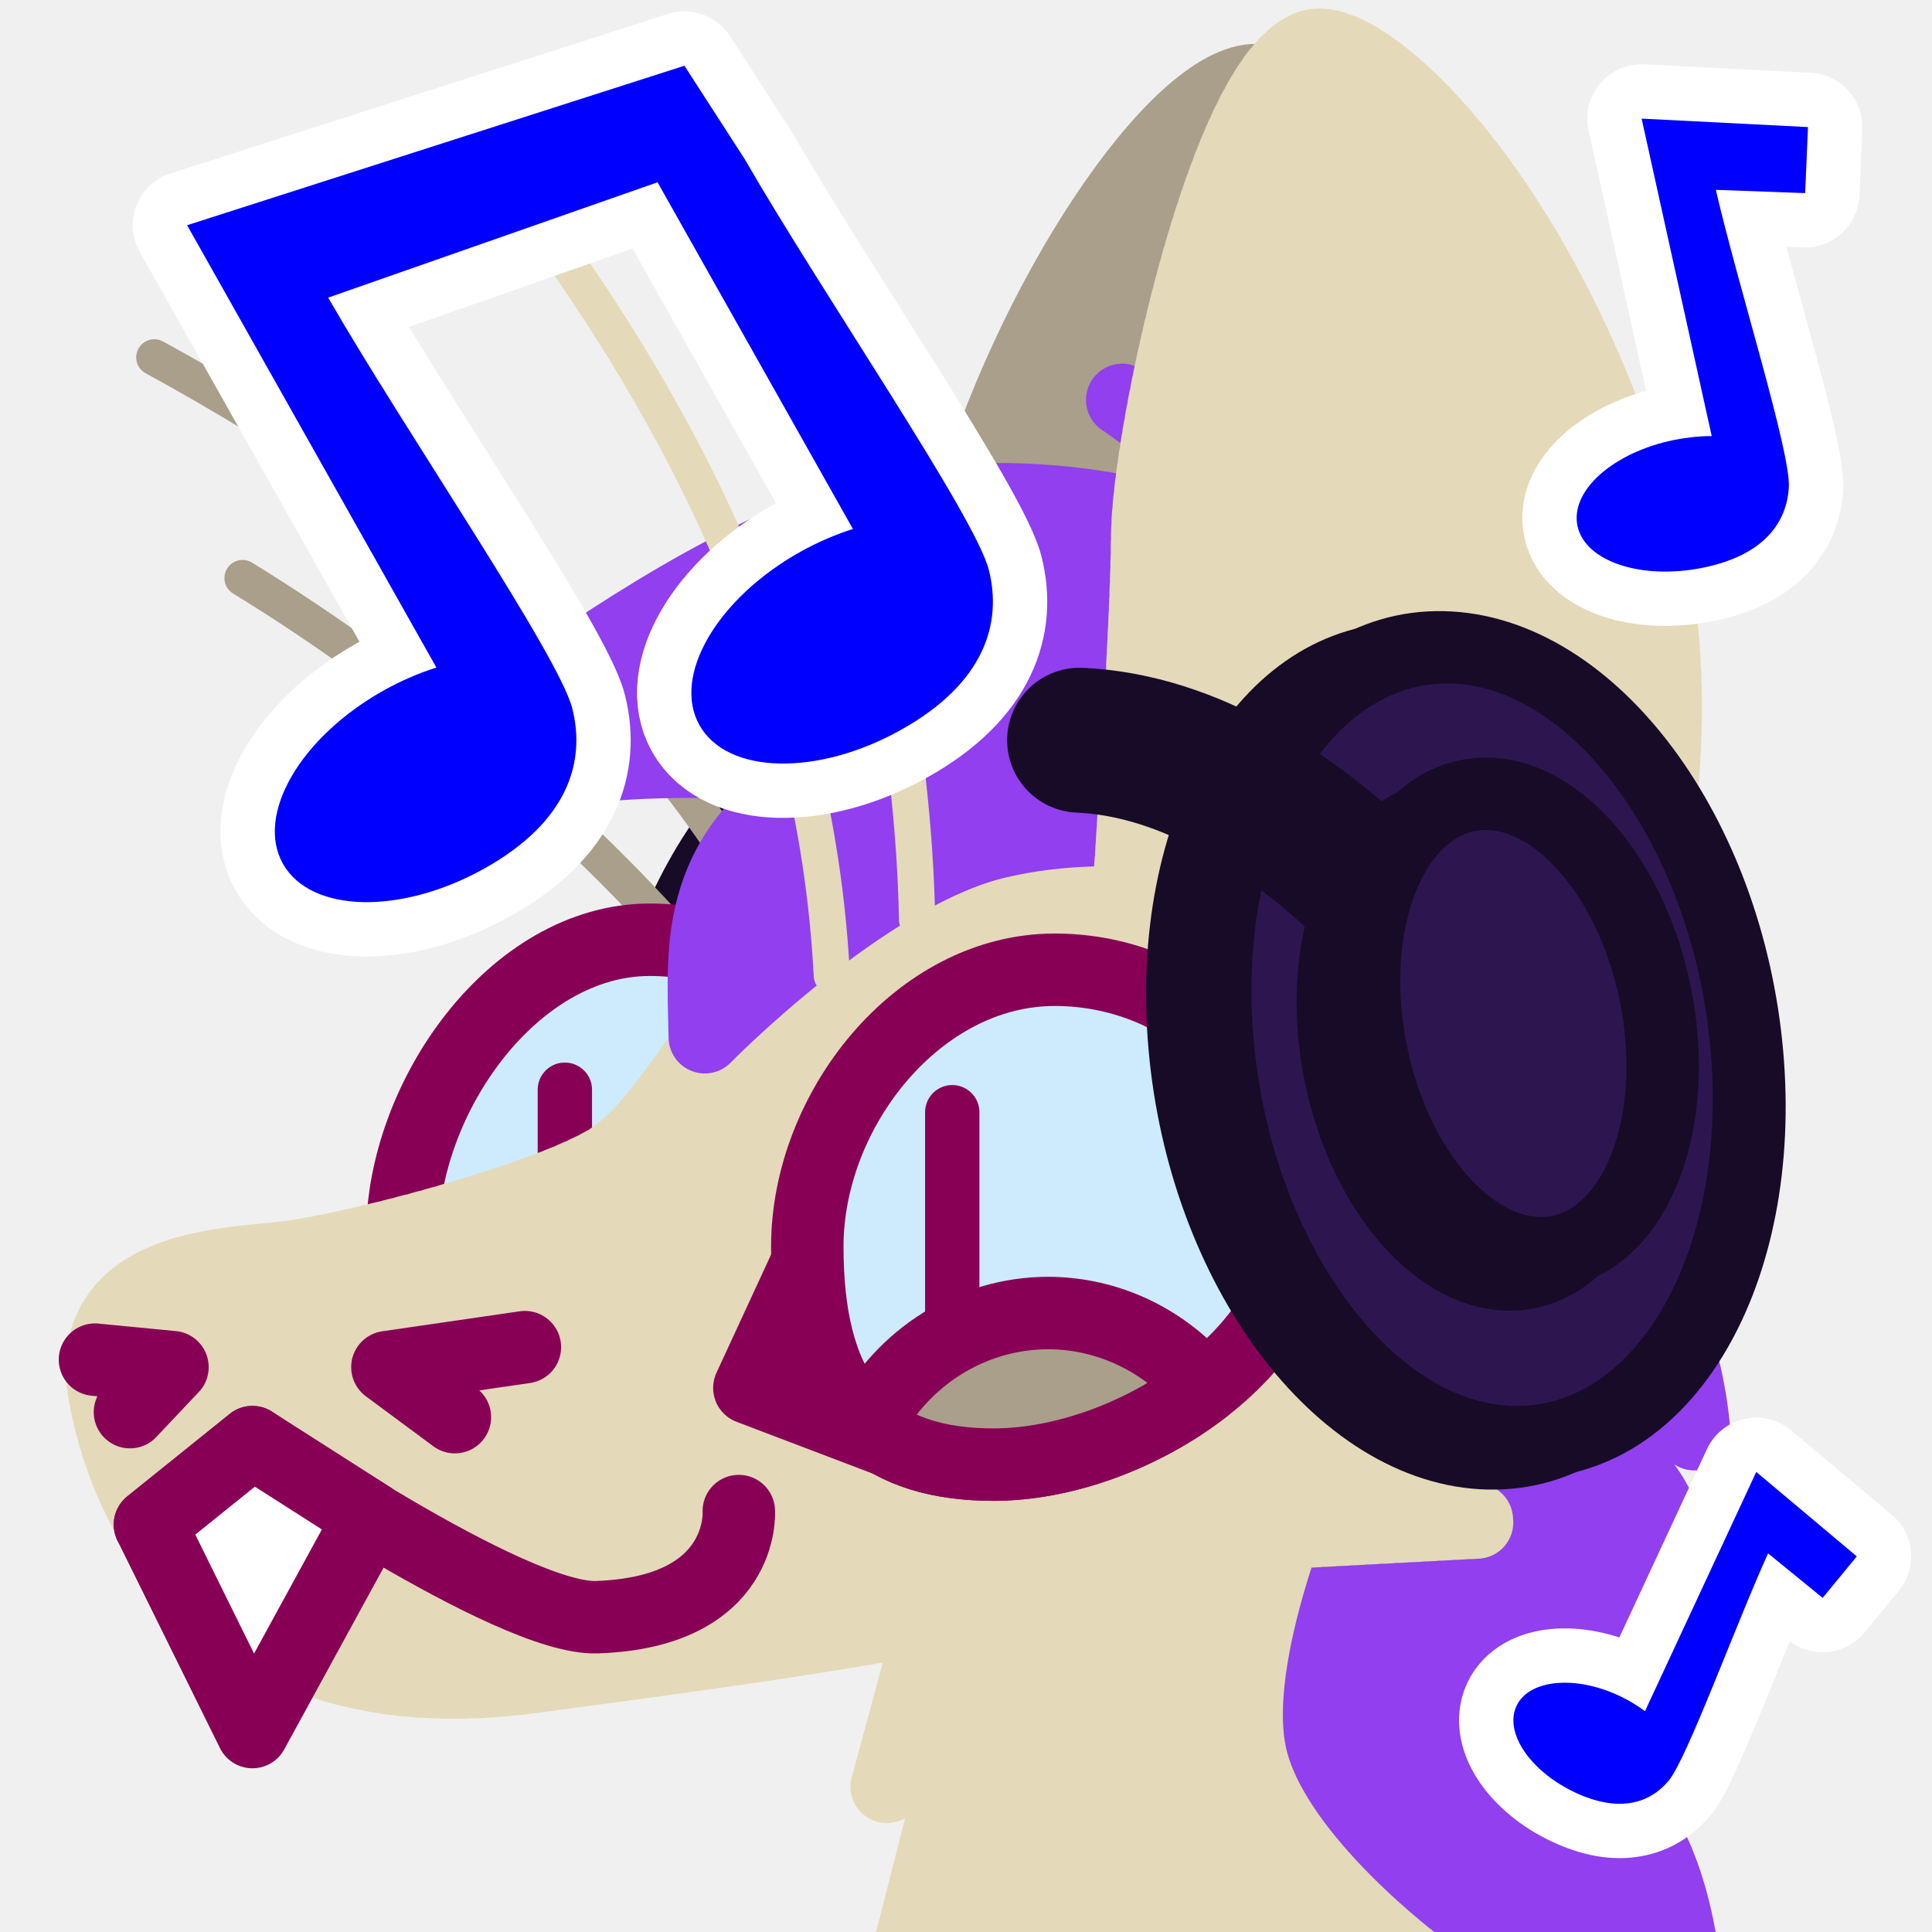
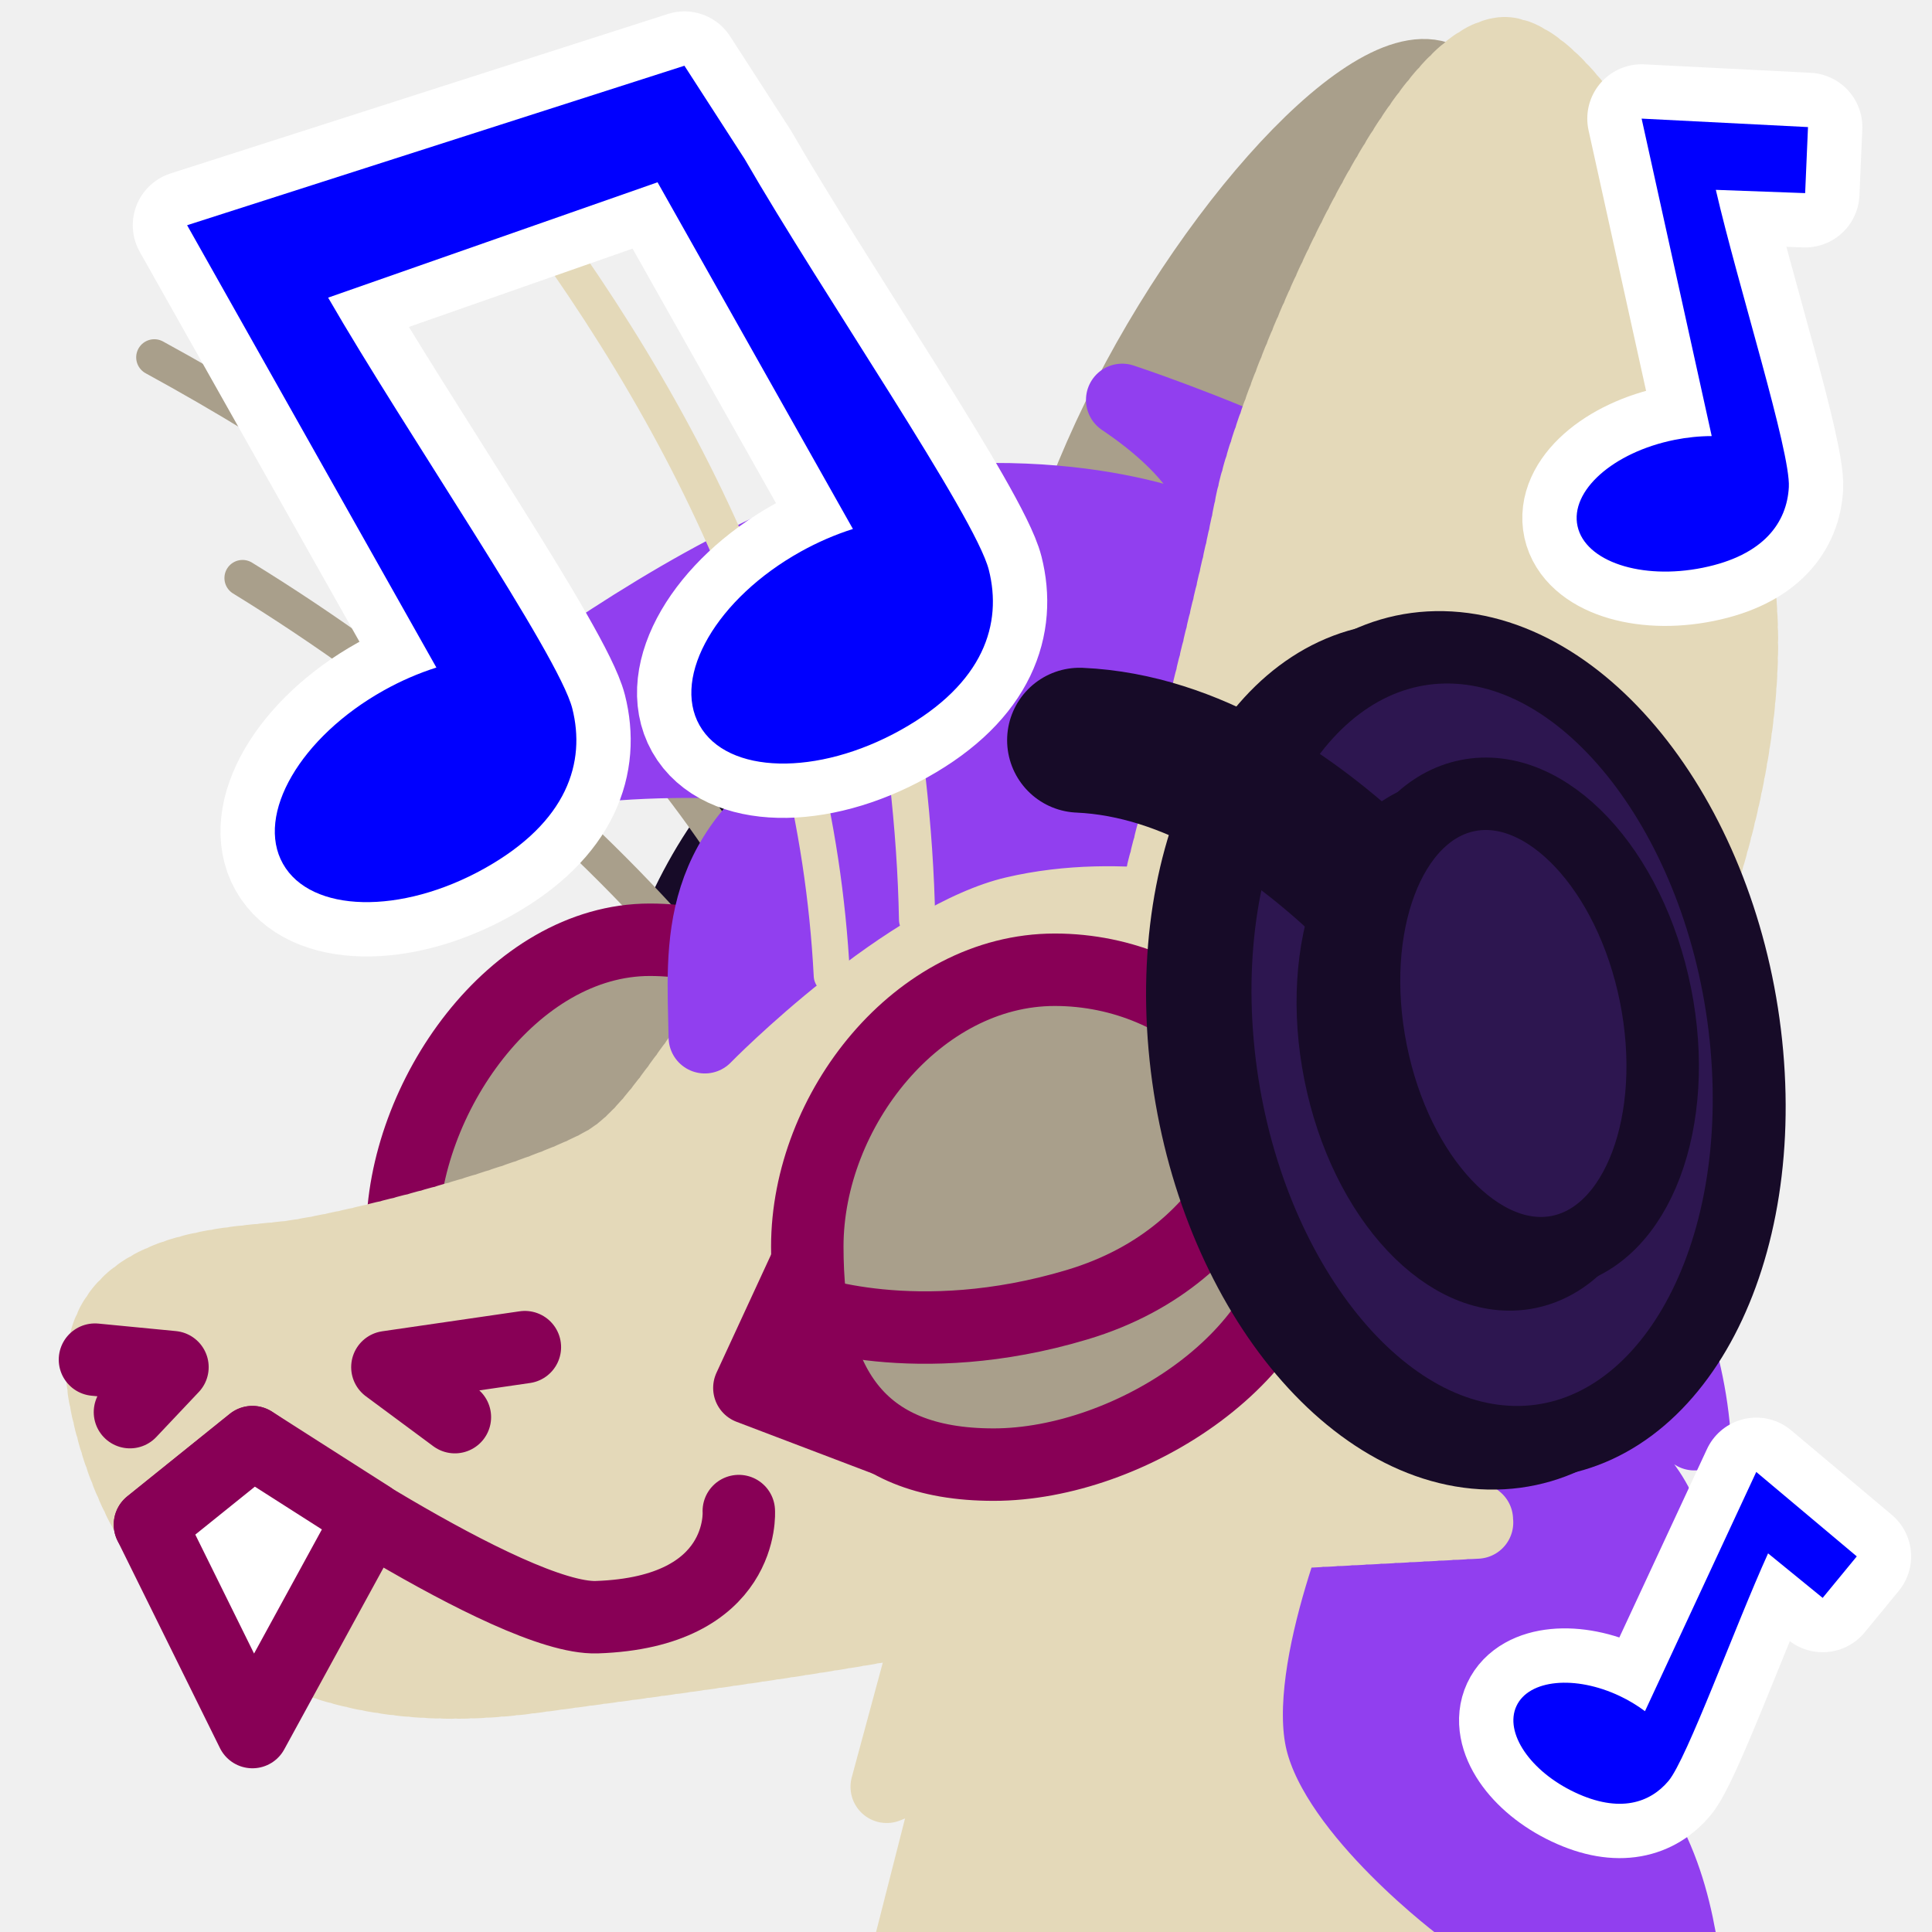
<svg xmlns="http://www.w3.org/2000/svg" version="1.1" id="svg824" width="1706.667" height="1706.667" viewBox="0 0 1706.667 1706.667">
  <defs id="defs828" />
  <g id="layer1" style="display:inline">
    <path style="display:inline;fill:#913fef;stroke:#913fef;stroke-width:64;stroke-linecap:round;stroke-linejoin:round;-inkscape-stroke:none;paint-order:fill markers stroke;stop-color:#000000" d="m 1298.031,865.098 c 70.798,131.454 185.382,239.025 198.706,401.828 -29.438,-19.135 -55.932,-14.719 -79.483,13.247 91.022,54.7 58.514,175.917 81.69,267.15 l -99.353,6.624 c 66.759,58.919 81.773,128.186 90.522,198.706 l -494.507,2.208 c -24.38,-41.481 23.115,-208.563 66.236,-227.044 0,0 3.379,-20.015 -75.353,-9.455 C 1015.23,1271.09 1172.184,1096.186 1298.031,865.098 Z" id="path3091" />
    <path style="opacity:1;fill:#e4d9b9;fill-opacity:1;stroke:#e4d9b9;stroke-width:64;stroke-linecap:round;stroke-linejoin:round;stroke-miterlimit:4;stroke-dasharray:none;stroke-dashoffset:0;stroke-opacity:1;paint-order:fill markers stroke;stop-color:#000000" d="m 848.093,1338.888 -64.785,239.508 62.822,-25.521 -51.043,200.244 459.384,-15.705 c 0,0 -127.607,-94.233 -149.202,-184.539 -21.595,-90.306 51.043,-253.25 51.043,-253.25 z" id="path3340" />
    <g id="g12988">
      <ellipse style="display:inline;fill:#2d1650;stroke:#170b28;stroke-width:64.19;stroke-linecap:round;stroke-linejoin:round;paint-order:fill markers stroke;stop-color:#000000" id="path867-6" cx="995.64" cy="675.97" rx="233.906" ry="352.418" transform="matrix(0.944985,0.3271135,-0.2225765,0.9749152,0,0)" />
      <path style="display:inline;fill:none;fill-opacity:1;stroke:#a99f8b;stroke-width:32;stroke-linecap:round;stroke-linejoin:round;stroke-miterlimit:4;stroke-dasharray:none;stroke-dashoffset:0;stroke-opacity:1;paint-order:fill markers stroke;stop-color:#000000" d="m 214.247,510.634 c 146.957,90.167 298.173,215.743 401.657,338.766" id="path6280-0-6" />
      <path style="display:inline;fill:none;fill-opacity:1;stroke:#a99f8b;stroke-width:32;stroke-linecap:round;stroke-linejoin:round;stroke-miterlimit:4;stroke-dasharray:none;stroke-dashoffset:0;stroke-opacity:1;paint-order:fill markers stroke;stop-color:#000000" d="M 136.307,315.67 C 386.364,452.289 592.003,626.13 711.506,872.152" id="path6280-3" />
      <g id="g12997">
-         <path id="path1915-9" style="display:inline;fill:#cdebfd;stroke:#880056;stroke-width:64;stroke-linecap:round;stroke-linejoin:round;paint-order:fill markers stroke;stop-color:#000000" d="m 792.618,1048.728 c 10e-6,120.717 -155.86,218.577 -276.577,218.577 -120.717,0 -160.577,-55.86 -160.577,-176.577 0,-120.717 97.86,-260.577 218.577,-260.577 120.717,0 218.577,97.86 218.577,218.577 z" />
-         <path style="opacity:1;fill:#ffffff;fill-opacity:1;stroke:#880056;stroke-width:48;stroke-linecap:round;stroke-linejoin:round;stroke-miterlimit:4;stroke-dasharray:none;stroke-dashoffset:0;stroke-opacity:1;paint-order:fill markers stroke;stop-color:#000000" d="M 498.974,962.622 V 1132.626" id="path2372" />
+         <path id="path1915-9" style="display:inline;fill:#a99f8b;fill-opacity:1;stroke:#880056;stroke-width:64;stroke-linecap:round;stroke-linejoin:round;paint-order:fill markers stroke;stop-color:#000000" d="m 792.618,1048.728 c 10e-6,120.717 -155.86,218.577 -276.577,218.577 -120.717,0 -160.577,-55.86 -160.577,-176.577 0,-120.717 97.86,-260.577 218.577,-260.577 120.717,0 218.577,97.86 218.577,218.577 z" />
      </g>
-       <path style="opacity:1;fill:#a99f8b;fill-opacity:1;stroke:#a99f8b;stroke-width:64;stroke-linecap:round;stroke-miterlimit:4;stroke-dasharray:none;stroke-dashoffset:0;stroke-opacity:1;paint-order:fill markers stroke;stop-color:#000000" d="m 807.662,790.472 c 0,0 -1.651,-177.23 51.951,-351.924 58.967,-192.18 190.168,-380.789 257.382,-367.141 67.214,13.648 122.341,232.187 113.645,373.945 -8.696,141.758 -120.966,429.29 -120.966,429.29 z" id="path1640" />
+       <path style="opacity:1;fill:#a99f8b;fill-opacity:1;stroke:#a99f8b;stroke-width:64;stroke-linecap:round;stroke-miterlimit:4;stroke-dasharray:none;stroke-dashoffset:0;stroke-opacity:1;paint-order:fill markers stroke;stop-color:#000000" d="m 879.557,746.896 c 0,0 18.762,-176.242 92.116,-343.604 80.697,-184.115 232.737,-356.368 297.933,-335.073 65.196,21.294 94.8,244.726 69.844,384.541 -24.956,139.815 -169.578,412.512 -169.578,412.512 z" id="path1640" />
      <path style="fill:none;stroke:#170b28;stroke-width:128;stroke-linecap:round;stroke-linejoin:round;stroke-miterlimit:4;stroke-dasharray:none;paint-order:fill markers stroke;stop-color:#000000" d="m 953.657,653.879 c -138.653,8.317 -107.614,18.187 -176.314,60.102" id="path1151" />
      <path id="path1148" style="display:inline;opacity:1;fill:#e4d9b9;stroke:#e4d9b9;stroke-width:64;stroke-linecap:round;stroke-linejoin:round;stroke-miterlimit:4;stroke-dasharray:6.4, 6.4;stroke-dashoffset:0;stroke-opacity:1;paint-order:fill markers stroke;stop-color:#000000" d="m 1299.055,1153.559 c 0,0 -0.108,-10.821 -0.951,-28.418 -0.422,-8.799 -1.026,-19.291 -1.895,-30.973 -0.869,-11.681 -2,-24.552 -3.473,-38.105 -1.473,-13.553 -3.289,-27.788 -5.523,-42.201 -2.235,-14.413 -4.889,-29.005 -8.043,-43.268 -1.577,-7.131 -3.279,-14.182 -5.115,-21.086 -1.836,-6.904 -3.807,-13.662 -5.922,-20.213 -2.115,-6.551 -4.373,-12.892 -6.787,-18.963 -2.414,-6.071 -4.983,-11.87 -7.715,-17.334 -2.732,-5.464 -5.935,-10.786 -9.539,-15.961 -3.604,-5.175 -7.611,-10.205 -11.949,-15.084 -4.338,-4.879 -9.007,-9.609 -13.94,-14.186 -4.932,-4.576 -10.126,-8.999 -15.514,-13.266 -5.387,-4.266 -10.967,-8.375 -16.67,-12.324 -5.703,-3.949 -11.53,-7.738 -17.41,-11.363 -11.761,-7.251 -23.737,-13.847 -35.371,-19.76 -11.634,-5.913 -22.926,-11.142 -33.32,-15.66 -10.395,-4.519 -19.891,-8.326 -27.934,-11.395 -16.085,-6.137 -26.354,-9.318 -26.354,-9.318 -106.831,-15.988 -232.175,6.969 -312.625,60.014 -101.267,66.77 -136.887,176.629 -198.707,211.955 -61.82,35.325 -225.2,77.273 -280.396,83.897 -55.196,6.623 -183.25,6.625 -161.172,123.641 22.078,117.016 112.599,282.605 377.541,247.279 264.942,-35.326 313.515,-44.157 536.508,-88.314 22.897,-4.534 53.848,-18.32 86.828,-36.947 l 213.871,-11.428 -92.926,-75.256 c 5.358,-4.84 10.6,-9.718 15.633,-14.637 l 142.076,-2.375 -84.881,-69.668 c 3.481,-6.554 6.481,-13.021 8.627,-19.307 1.052,-3.082 2.033,-6.627 3.047,-9.977 z" />
      <path style="display:inline;fill:#913fef;stroke:#913fef;stroke-width:64;stroke-linecap:round;stroke-linejoin:round;-inkscape-stroke:none;paint-order:fill markers stroke;stop-color:#000000" d="M 880.931,744.045 C 763.916,771.643 622.613,916.257 622.613,916.257 620.953,833.211 611.28,749.437 735.213,677.809 c -124.695,-7.457 -249.288,-15.117 -408.452,46.365 0,0 303.226,-263.622 490.142,-280.397 172.212,-15.455 264.942,37.533 264.942,37.533 -0.192,-45.683 -31.458,-88.259 -90.522,-128.055 0,0 295.852,97.145 333.385,194.291 37.533,97.145 28.702,167.796 28.702,167.796 l -243.752,34.923 c 0,0 -111.711,-33.819 -228.727,-6.221 z" id="path1637" />
-       <path id="path13483" style="display:inline;opacity:1;fill:#e4d9b9;stroke:#e4d9b9;stroke-width:64;stroke-linecap:round;stroke-linejoin:round;stroke-miterlimit:4;stroke-dasharray:6.4, 6.4;stroke-dashoffset:0;stroke-opacity:1;paint-order:fill markers stroke;stop-color:#000000" d="m 1158.177,40.515 c -75.892,23.62 -144.303,343.259 -144.856,433.552 -0.492,80.392 -14.373,286.715 -18.36,345.201 45.183,368.658 238.772,295.616 360.509,305.548 57.559,-141.008 156.315,-430.923 98.412,-646.815 C 1374.607,182.42 1207.391,25.198 1158.177,40.515 Z" />
+       <path id="path13483" style="display:inline;opacity:1;fill:#e4d9b9;stroke:#e4d9b9;stroke-width:64;stroke-linecap:round;stroke-linejoin:round;stroke-miterlimit:4;stroke-dasharray:6.4, 6.4;stroke-dashoffset:0;stroke-opacity:1;paint-order:fill markers stroke;stop-color:#000000" d="m 1326.592,47.144 c -78.93,9.353 -204.603,311.107 -221.648,399.779 -15.176,78.948 -66.528,279.259 -81.136,336.032 -22.95,370.706 180.727,334.273 298.599,366.285 82.359,-128.114 232.434,-395.099 214.96,-617.937 C 1513.444,226.212 1377.776,41.079 1326.592,47.144 Z" />
      <g id="g13003">
        <path style="opacity:1;fill:none;fill-opacity:1;stroke:#880056;stroke-width:64;stroke-linecap:round;stroke-linejoin:round;stroke-miterlimit:4;stroke-dasharray:none;stroke-dashoffset:0;stroke-opacity:1;paint-order:fill markers stroke;stop-color:#000000" d="m 83.898,1201.07 68.443,6.623 -37.533,39.741" id="path2163" />
        <path style="opacity:1;fill:none;fill-opacity:1;stroke:#880056;stroke-width:64;stroke-linecap:round;stroke-linejoin:round;stroke-miterlimit:4;stroke-dasharray:none;stroke-dashoffset:0;stroke-opacity:1;paint-order:fill markers stroke;stop-color:#000000" d="m 401.828,1251.85 -59.612,-44.157 121.432,-17.663" id="path2198" />
        <path style="opacity:1;fill:none;fill-opacity:1;stroke:#880056;stroke-width:64;stroke-linecap:round;stroke-linejoin:round;stroke-miterlimit:4;stroke-dasharray:none;stroke-dashoffset:0;stroke-opacity:1;paint-order:fill markers stroke;stop-color:#000000" d="m 132.471,1346.787 90.522,-72.859 c 0,0 227.99,157.194 304.174,154.641 131.805,-4.416 125.469,-93.736 125.469,-93.736" id="path2200" />
        <path style="opacity:1;fill:#ffffff;fill-opacity:1;stroke:#880056;stroke-width:64;stroke-linecap:round;stroke-linejoin:round;stroke-miterlimit:4;stroke-dasharray:none;stroke-dashoffset:0;stroke-opacity:1;paint-order:fill markers stroke;stop-color:#000000" d="m 222.993,1530.039 -90.522,-183.251 90.522,-72.859 103.769,66.235 z" id="path2202" />
      </g>
-       <g id="g12993">
-         <path style="opacity:1;fill:#880056;fill-opacity:1;stroke:#880056;stroke-width:64;stroke-linecap:round;stroke-linejoin:round;stroke-miterlimit:4;stroke-dasharray:none;stroke-dashoffset:0;stroke-opacity:1;paint-order:fill markers stroke;stop-color:#000000" d="m 661.976,1226.049 53.367,-115.501 86.531,168.711 z" id="path7852" />
-         <path id="path1915" style="opacity:1;fill:#cdebfd;stroke:#880056;stroke-width:64;stroke-linecap:round;stroke-linejoin:round;paint-order:fill markers stroke;stop-color:#000000" d="m 1150.289,1075.222 c 0,120.717 -151.86,218.577 -272.577,218.577 -120.717,0 -164.577,-71.86 -164.577,-192.577 -2e-5,-120.717 97.86,-244.577 218.577,-244.577 120.717,-2e-5 218.577,97.86 218.577,218.577 z" />
-         <path style="opacity:1;fill:#ffffff;fill-opacity:1;stroke:#880056;stroke-width:48;stroke-linecap:round;stroke-linejoin:round;stroke-miterlimit:4;stroke-dasharray:none;stroke-dashoffset:0;stroke-opacity:1;paint-order:fill markers stroke;stop-color:#000000" d="m 841.19,982.492 v 189.875" id="path2350" />
-         <path id="path1749" style="fill:#a99f8b;stroke:#880056;stroke-width:64;stroke-linecap:round;stroke-linejoin:round;-inkscape-stroke:none;paint-order:fill markers stroke;stop-color:#000000" d="m 925.639,1159.879 a 181.242,186.603 0 0 0 -159.73,99.406 c 25.918,22.474 62.424,34.514 111.805,34.514 62.201,0 132.623,-26.026 186.326,-67.728 a 181.242,186.603 0 0 0 -138.4,-66.191 z" />
+       <g id="g12993" style="fill:#a99f8b;fill-opacity:1">
+         <path style="opacity:1;fill:#a99f8b;fill-opacity:1;stroke:#880056;stroke-width:64;stroke-linecap:round;stroke-linejoin:round;stroke-miterlimit:4;stroke-dasharray:none;stroke-dashoffset:0;stroke-opacity:1;paint-order:fill markers stroke;stop-color:#000000" d="m 661.976,1226.049 53.367,-115.501 86.531,168.711 z" id="path7852" />
+         <path id="path1915" style="opacity:1;fill:#a99f8b;fill-opacity:1;stroke:#880056;stroke-width:64;stroke-linecap:round;stroke-linejoin:round;paint-order:fill markers stroke;stop-color:#000000" d="m 1150.289,1075.222 c 0,120.717 -151.86,218.577 -272.577,218.577 -120.717,0 -164.577,-71.86 -164.577,-192.577 -2e-5,-120.717 97.86,-244.577 218.577,-244.577 120.717,-2e-5 218.577,97.86 218.577,218.577 z" />
+         <path style="fill:none;fill-opacity:1;stroke:#880056;stroke-width:64;stroke-linecap:round;stroke-linejoin:round;stroke-miterlimit:4;stroke-dasharray:none;stroke-opacity:1;paint-order:fill markers stroke;stop-color:#000000" d="m 708.719,1156.912 c 0,0 100.23,38.367 242.863,-4.416 151.961,-45.58 172.212,-181.044 172.212,-181.044" id="path1244" />
      </g>
      <ellipse style="display:inline;fill:#2d1650;stroke:#170b28;stroke-width:64.19;stroke-linecap:round;stroke-linejoin:round;paint-order:fill markers stroke;stop-color:#000000" id="path867-7" cx="1200.336" cy="911.851" rx="233.906" ry="352.418" transform="matrix(0.9997913,0.02042971,0.08824484,0.9960988,0,0)" />
      <ellipse style="fill:#2d1650;stroke:#170b28;stroke-width:64.19;stroke-linecap:round;stroke-linejoin:round;paint-order:fill markers stroke;stop-color:#000000" id="path867" cx="1229.978" cy="901.269" rx="233.906" ry="352.418" transform="matrix(0.9997913,0.02042971,0.08824484,0.9960988,0,0)" />
      <path style="opacity:1;fill:none;fill-opacity:1;stroke:#e4d9b9;stroke-width:32;stroke-linecap:round;stroke-linejoin:round;stroke-miterlimit:4;stroke-dasharray:none;stroke-dashoffset:0;stroke-opacity:1;paint-order:fill markers stroke;stop-color:#000000" d="M 422.098,125.101 C 599.1,348.402 720.689,588.661 734.815,861.807" id="path6280" />
      <path style="display:inline;fill:none;fill-opacity:1;stroke:#e4d9b9;stroke-width:32;stroke-linecap:round;stroke-linejoin:round;stroke-miterlimit:4;stroke-dasharray:none;stroke-dashoffset:0;stroke-opacity:1;paint-order:fill markers stroke;stop-color:#000000" d="m 711.568,296.293 c 57.336,162.601 95.675,355.385 98.55,516.119" id="path6280-0" />
      <path style="fill:none;stroke:#170b28;stroke-width:128;stroke-linecap:round;stroke-linejoin:round;stroke-miterlimit:4;stroke-dasharray:none;paint-order:fill markers stroke;stop-color:#000000" d="m 1309.254,900.802 c 0,0 -156.891,-238.092 -355.598,-246.923" id="path1116" />
      <ellipse style="fill:#2d1650;stroke:#170b28;stroke-width:64;stroke-linecap:round;stroke-linejoin:round;stroke-miterlimit:4;stroke-dasharray:none;paint-order:fill markers stroke;stop-color:#000000" id="path1939" cx="1102.514" cy="1162.032" rx="128.055" ry="205.33" transform="rotate(-11.32587)" />
      <ellipse style="display:inline;fill:#2d1650;stroke:#170b28;stroke-width:64;stroke-linecap:round;stroke-linejoin:round;stroke-miterlimit:4;stroke-dasharray:none;paint-order:fill markers stroke;stop-color:#000000" id="path1939-5" cx="1133.261" cy="1149.05" rx="128.055" ry="205.33" transform="rotate(-11.32587)" />
      <path id="path4098" style="fill:#0000ff;fill-opacity:1;stroke:#ffffff;stroke-width:96;stroke-linecap:round;stroke-linejoin:round;stroke-miterlimit:4;stroke-dasharray:none;paint-order:stroke fill markers;stop-color:#000000" d="m 1450.156,104.782 61.917,280.439 c -10.812,0.012 -21.93,1.145 -32.895,3.352 -54.178,10.93 -92.515,45.081 -85.627,76.277 6.888,31.196 56.391,47.625 110.57,36.695 54.179,-10.93 74.393,-40.138 76.083,-71.232 1.69,-31.093 -44.844,-177.678 -64.498,-262.608 l 78.908,2.893 2.515,-58.342 z" />
      <path id="path4098-65" style="display:inline;fill:#0000ff;fill-opacity:1;stroke:#ffffff;stroke-width:96;stroke-linecap:round;stroke-linejoin:round;stroke-miterlimit:4;stroke-dasharray:none;paint-order:stroke fill markers;stop-color:#000000" d="m 1551.421,1300.272 -98.304,211.346 c -6.807,-5.123 -14.357,-9.664 -22.334,-13.434 -39.433,-18.616 -80.264,-14.649 -91.199,8.861 -10.935,23.51 12.166,57.66 51.599,76.277 39.433,18.617 66.445,9.257 82.726,-10.117 16.281,-19.373 58.75,-136.567 87.953,-201.001 l 48.224,39.32 30.136,-36.662 z" />
      <path id="path4098-6" style="display:inline;fill:#0000ff;fill-opacity:1;stroke:#ffffff;stroke-width:96;stroke-linecap:round;stroke-linejoin:round;stroke-miterlimit:4;stroke-dasharray:none;paint-order:stroke fill markers;stop-color:#000000" d="m 165.293,198.946 220.197,390.745 c -15.726,4.977 -31.38,11.771 -46.311,20.1 -73.765,41.19 -113.706,109.818 -89.212,153.285 24.495,43.466 104.149,45.313 177.915,4.124 73.766,-41.19 89.63,-94.118 77.665,-141.366 C 493.581,578.586 357.865,380.844 289.865,262.922 L 580.861,161.023 753.444,467.277 c -15.726,4.977 -31.38,11.771 -46.311,20.1 -73.765,41.19 -113.707,109.815 -89.213,153.282 24.495,43.466 104.152,45.312 177.917,4.123 73.766,-41.19 89.627,-94.117 77.662,-141.365 C 861.534,456.169 725.822,258.429 657.822,140.507 L 604.6,58.064 Z" />
    </g>
  </g>
</svg>
